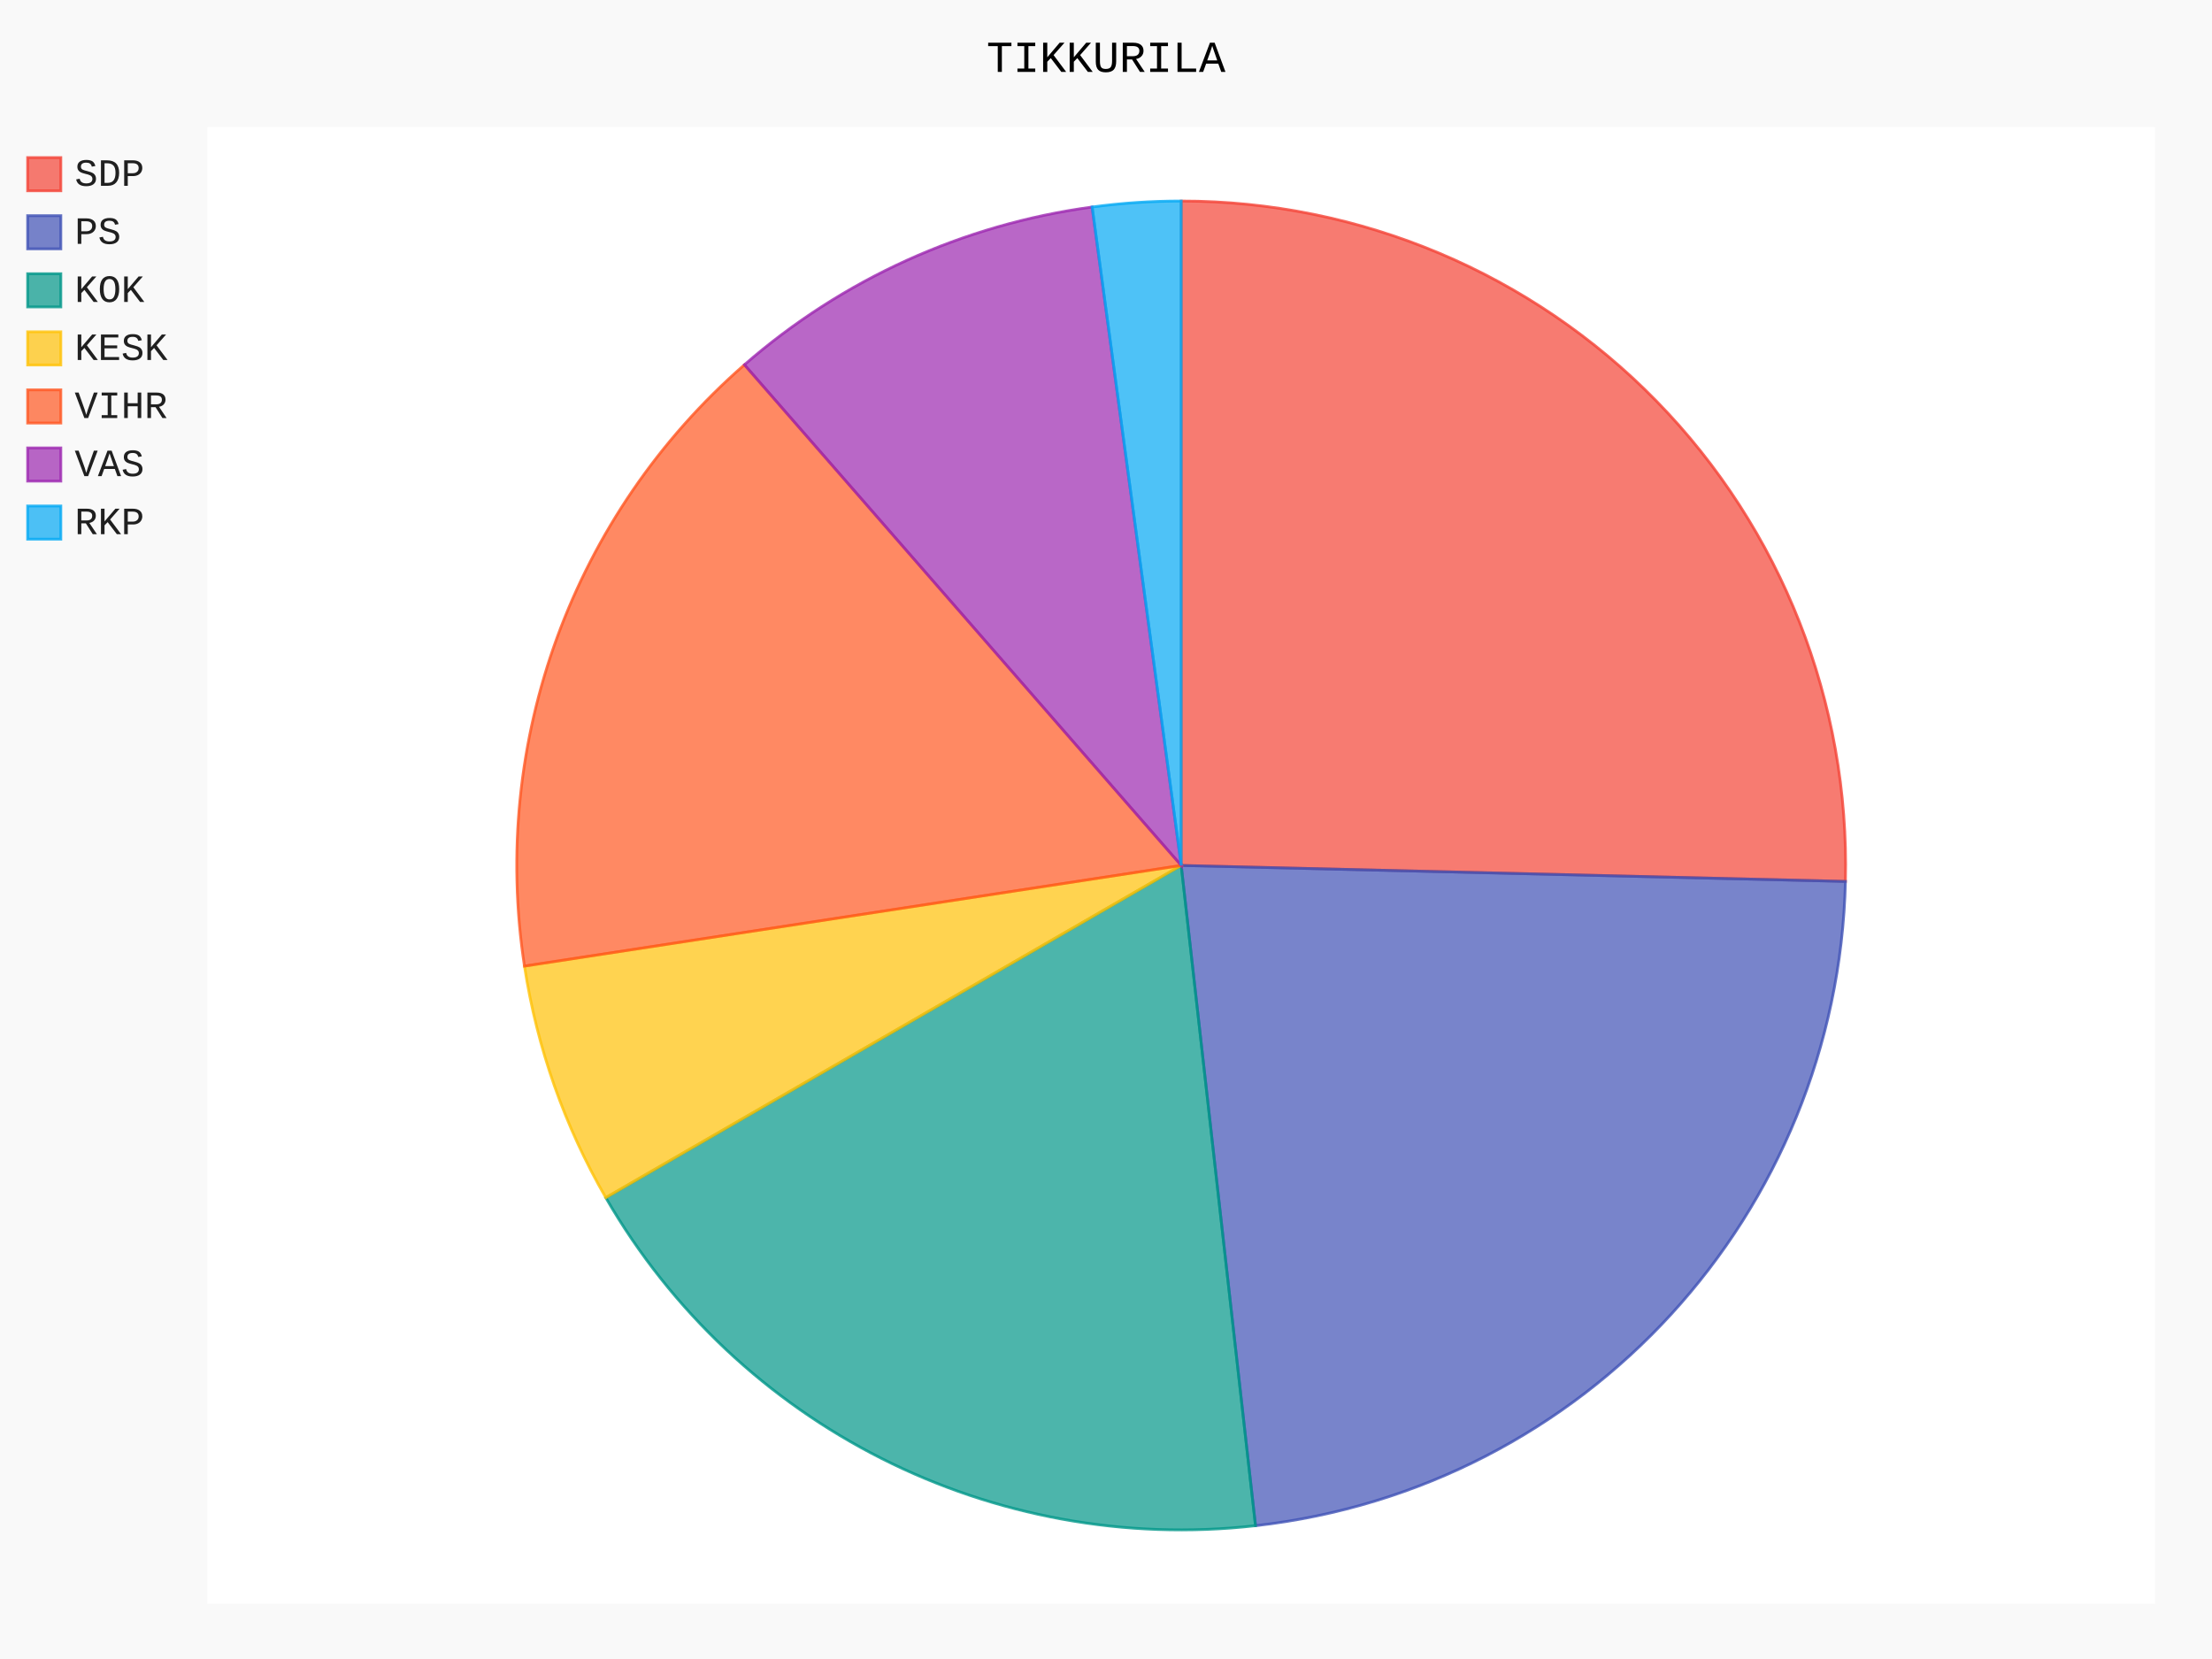
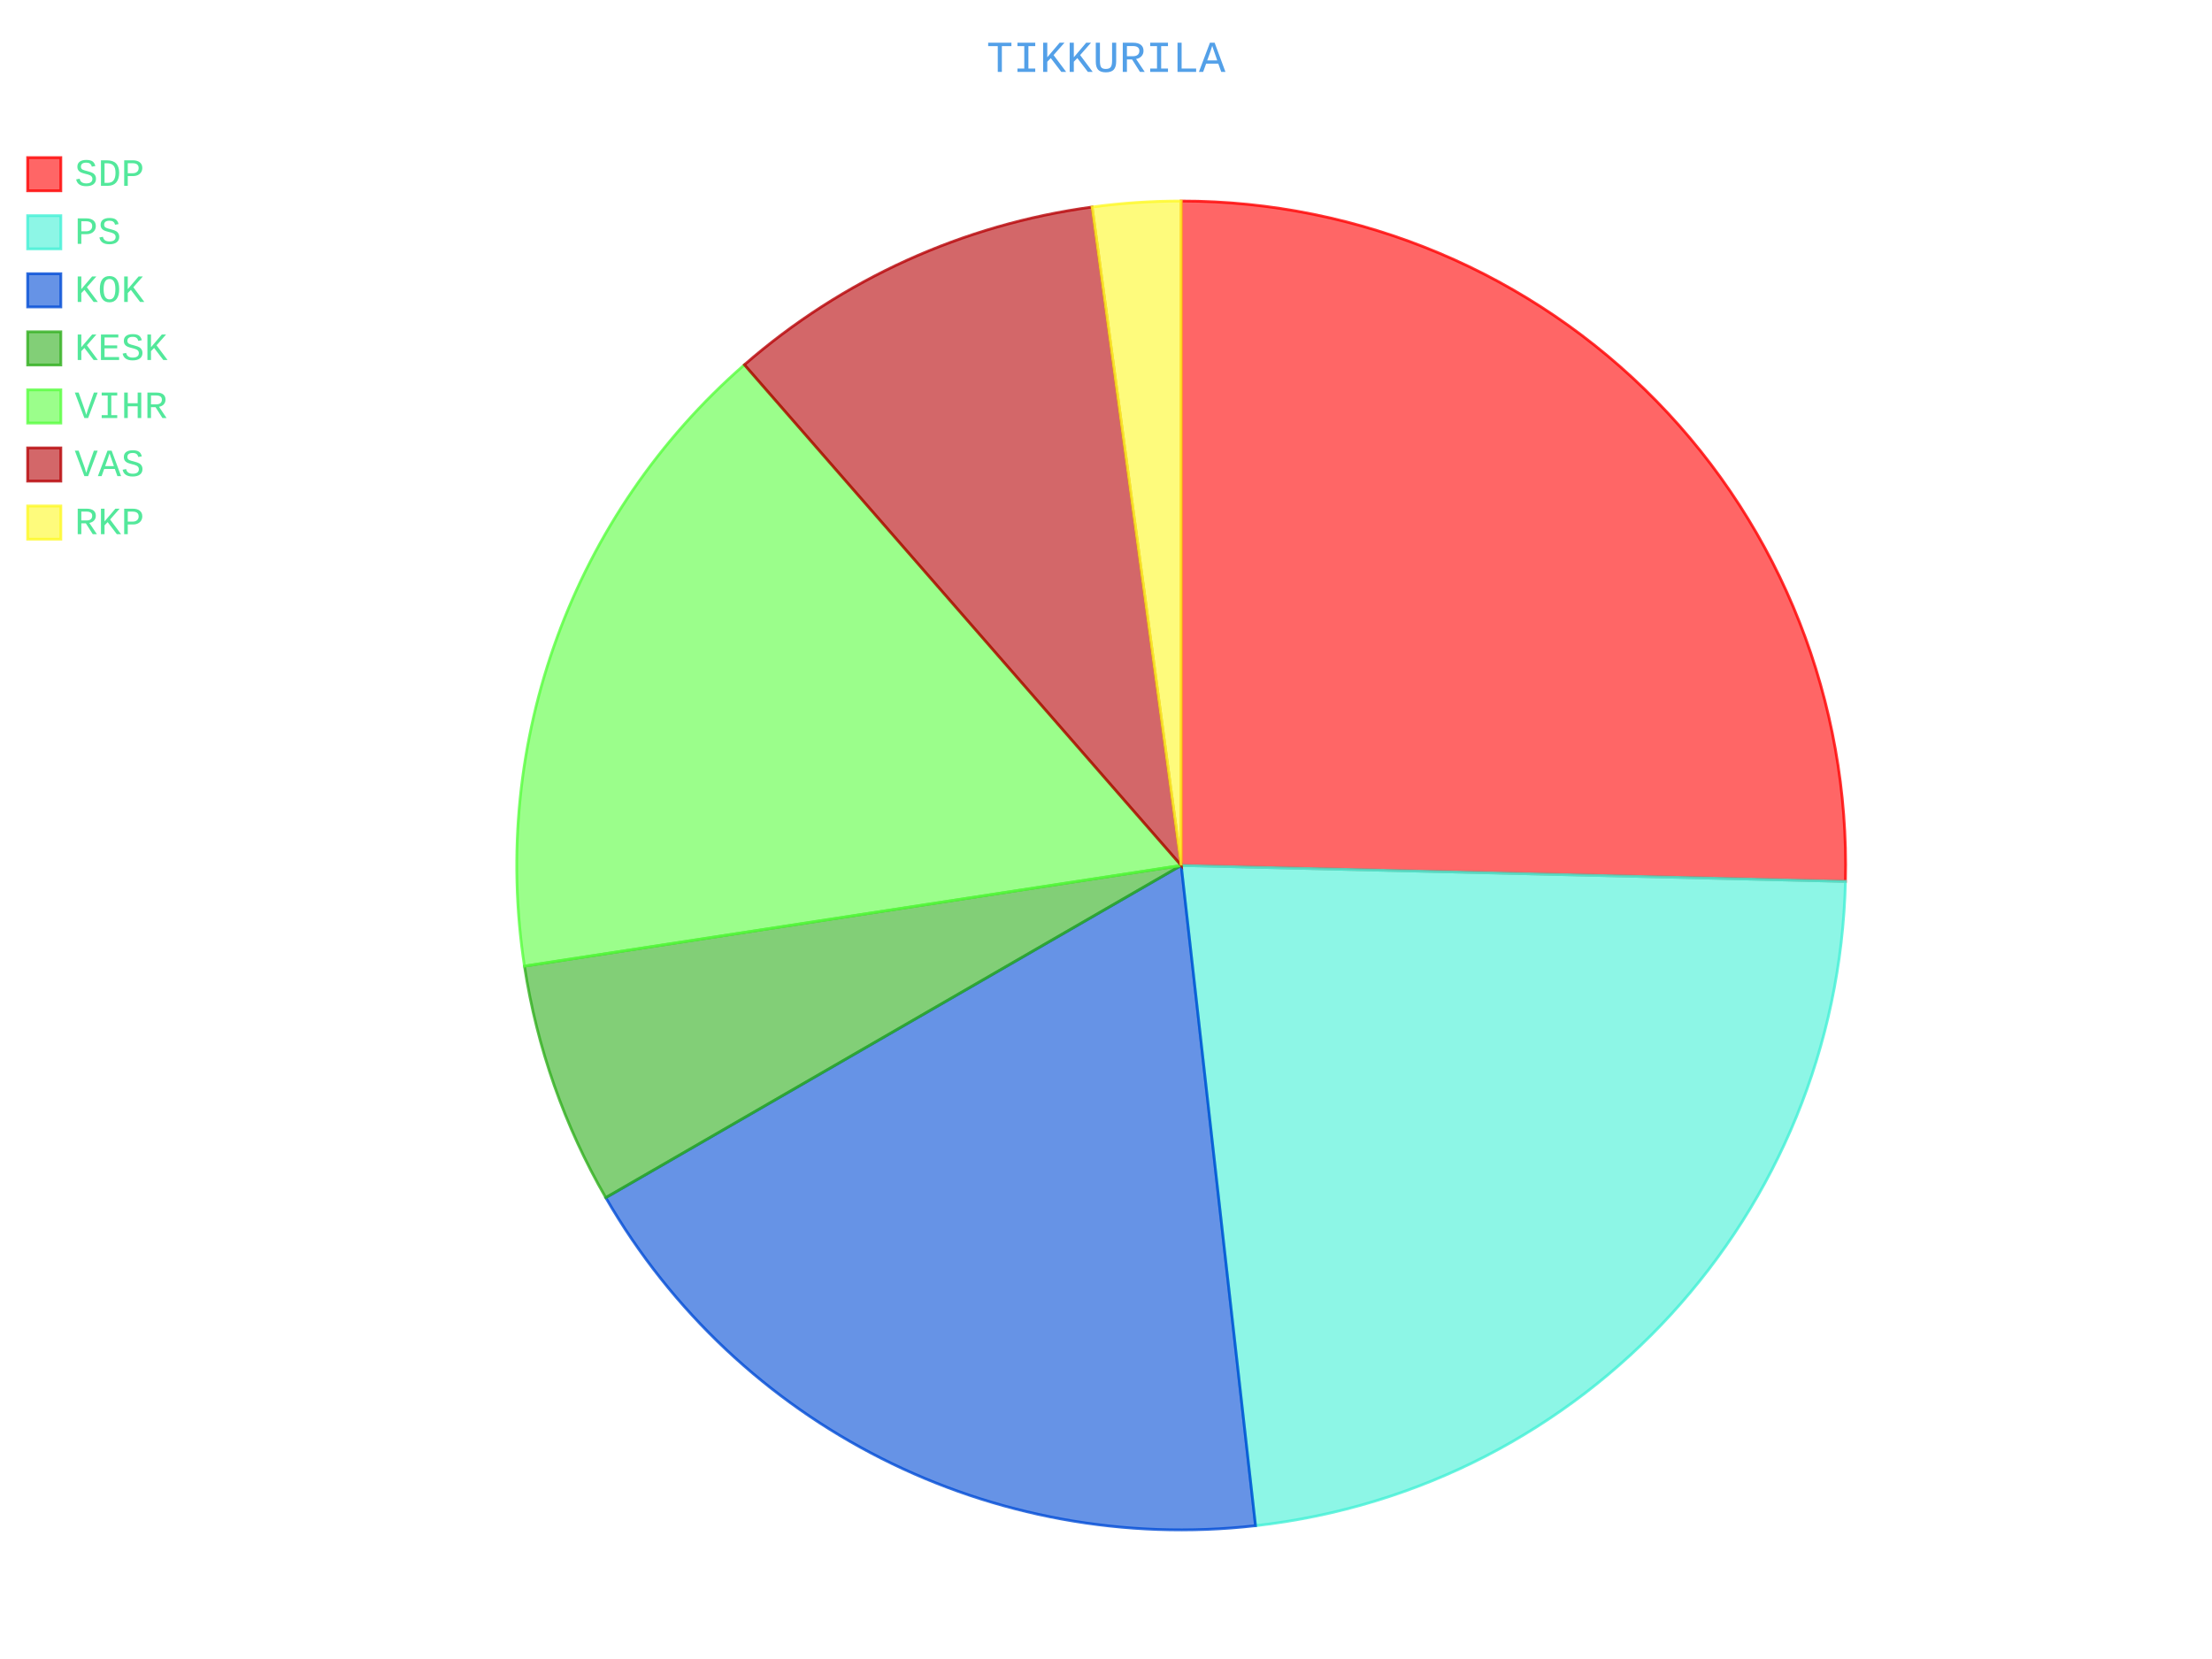
- <svg xmlns="http://www.w3.org/2000/svg" class="pygal-chart" id="chart-c3140755-5e33-45c1-9b1f-f150e1628ac5" viewBox="0 0 800 600">
+ <svg xmlns="http://www.w3.org/2000/svg" class="pygal-chart" id="chart-c2ae5971-0eb5-4993-8fc5-0992f434d7e2" viewBox="0 0 800 600">
  <defs>
-     <style type="text/css">#chart-c3140755-5e33-45c1-9b1f-f150e1628ac5{-webkit-user-select:none;-webkit-font-smoothing:antialiased;font-family:Consolas,"Liberation Mono",Menlo,Courier,monospace}#chart-c3140755-5e33-45c1-9b1f-f150e1628ac5 .title{font-family:Consolas,"Liberation Mono",Menlo,Courier,monospace;font-size:16px}#chart-c3140755-5e33-45c1-9b1f-f150e1628ac5 .legends .legend text{font-family:Consolas,"Liberation Mono",Menlo,Courier,monospace;font-size:14px}#chart-c3140755-5e33-45c1-9b1f-f150e1628ac5 .axis text{font-family:Consolas,"Liberation Mono",Menlo,Courier,monospace;font-size:10px}#chart-c3140755-5e33-45c1-9b1f-f150e1628ac5 .axis text.major{font-family:Consolas,"Liberation Mono",Menlo,Courier,monospace;font-size:10px}#chart-c3140755-5e33-45c1-9b1f-f150e1628ac5 .text-overlay text.value{font-family:Consolas,"Liberation Mono",Menlo,Courier,monospace;font-size:16px}#chart-c3140755-5e33-45c1-9b1f-f150e1628ac5 .text-overlay text.label{font-family:Consolas,"Liberation Mono",Menlo,Courier,monospace;font-size:10px}#chart-c3140755-5e33-45c1-9b1f-f150e1628ac5 .tooltip{font-family:Consolas,"Liberation Mono",Menlo,Courier,monospace;font-size:14px}#chart-c3140755-5e33-45c1-9b1f-f150e1628ac5 text.no_data{font-family:Consolas,"Liberation Mono",Menlo,Courier,monospace;font-size:64px}
- #chart-c3140755-5e33-45c1-9b1f-f150e1628ac5{background-color:rgba(249,249,249,1)}#chart-c3140755-5e33-45c1-9b1f-f150e1628ac5 path,#chart-c3140755-5e33-45c1-9b1f-f150e1628ac5 line,#chart-c3140755-5e33-45c1-9b1f-f150e1628ac5 rect,#chart-c3140755-5e33-45c1-9b1f-f150e1628ac5 circle{-webkit-transition:150ms;-moz-transition:150ms;transition:150ms}#chart-c3140755-5e33-45c1-9b1f-f150e1628ac5 .graph &gt; .background{fill:rgba(249,249,249,1)}#chart-c3140755-5e33-45c1-9b1f-f150e1628ac5 .plot &gt; .background{fill:rgba(255,255,255,1)}#chart-c3140755-5e33-45c1-9b1f-f150e1628ac5 .graph{fill:rgba(0,0,0,.87)}#chart-c3140755-5e33-45c1-9b1f-f150e1628ac5 text.no_data{fill:rgba(0,0,0,1)}#chart-c3140755-5e33-45c1-9b1f-f150e1628ac5 .title{fill:rgba(0,0,0,1)}#chart-c3140755-5e33-45c1-9b1f-f150e1628ac5 .legends .legend text{fill:rgba(0,0,0,.87)}#chart-c3140755-5e33-45c1-9b1f-f150e1628ac5 .legends .legend:hover text{fill:rgba(0,0,0,1)}#chart-c3140755-5e33-45c1-9b1f-f150e1628ac5 .axis .line{stroke:rgba(0,0,0,1)}#chart-c3140755-5e33-45c1-9b1f-f150e1628ac5 .axis .guide.line{stroke:rgba(0,0,0,.54)}#chart-c3140755-5e33-45c1-9b1f-f150e1628ac5 .axis .major.line{stroke:rgba(0,0,0,.87)}#chart-c3140755-5e33-45c1-9b1f-f150e1628ac5 .axis text.major{fill:rgba(0,0,0,1)}#chart-c3140755-5e33-45c1-9b1f-f150e1628ac5 .axis.y .guides:hover .guide.line,#chart-c3140755-5e33-45c1-9b1f-f150e1628ac5 .line-graph .axis.x .guides:hover .guide.line,#chart-c3140755-5e33-45c1-9b1f-f150e1628ac5 .stackedline-graph .axis.x .guides:hover .guide.line,#chart-c3140755-5e33-45c1-9b1f-f150e1628ac5 .xy-graph .axis.x .guides:hover .guide.line{stroke:rgba(0,0,0,1)}#chart-c3140755-5e33-45c1-9b1f-f150e1628ac5 .axis .guides:hover text{fill:rgba(0,0,0,1)}#chart-c3140755-5e33-45c1-9b1f-f150e1628ac5 .reactive{fill-opacity:.7;stroke-opacity:.8}#chart-c3140755-5e33-45c1-9b1f-f150e1628ac5 .ci{stroke:rgba(0,0,0,.87)}#chart-c3140755-5e33-45c1-9b1f-f150e1628ac5 .reactive.active,#chart-c3140755-5e33-45c1-9b1f-f150e1628ac5 .active .reactive{fill-opacity:.8;stroke-opacity:.9;stroke-width:4}#chart-c3140755-5e33-45c1-9b1f-f150e1628ac5 .ci .reactive.active{stroke-width:1.5}#chart-c3140755-5e33-45c1-9b1f-f150e1628ac5 .series text{fill:rgba(0,0,0,1)}#chart-c3140755-5e33-45c1-9b1f-f150e1628ac5 .tooltip rect{fill:rgba(255,255,255,1);stroke:rgba(0,0,0,1);-webkit-transition:opacity 150ms;-moz-transition:opacity 150ms;transition:opacity 150ms}#chart-c3140755-5e33-45c1-9b1f-f150e1628ac5 .tooltip .label{fill:rgba(0,0,0,.87)}#chart-c3140755-5e33-45c1-9b1f-f150e1628ac5 .tooltip .label{fill:rgba(0,0,0,.87)}#chart-c3140755-5e33-45c1-9b1f-f150e1628ac5 .tooltip .legend{font-size:.8em;fill:rgba(0,0,0,.54)}#chart-c3140755-5e33-45c1-9b1f-f150e1628ac5 .tooltip .x_label{font-size:.6em;fill:rgba(0,0,0,1)}#chart-c3140755-5e33-45c1-9b1f-f150e1628ac5 .tooltip .xlink{font-size:.5em;text-decoration:underline}#chart-c3140755-5e33-45c1-9b1f-f150e1628ac5 .tooltip .value{font-size:1.5em}#chart-c3140755-5e33-45c1-9b1f-f150e1628ac5 .bound{font-size:.5em}#chart-c3140755-5e33-45c1-9b1f-f150e1628ac5 .max-value{font-size:.75em;fill:rgba(0,0,0,.54)}#chart-c3140755-5e33-45c1-9b1f-f150e1628ac5 .map-element{fill:rgba(255,255,255,1);stroke:rgba(0,0,0,.54) !important}#chart-c3140755-5e33-45c1-9b1f-f150e1628ac5 .map-element .reactive{fill-opacity:inherit;stroke-opacity:inherit}#chart-c3140755-5e33-45c1-9b1f-f150e1628ac5 .color-0,#chart-c3140755-5e33-45c1-9b1f-f150e1628ac5 .color-0 a:visited{stroke:#F44336;fill:#F44336}#chart-c3140755-5e33-45c1-9b1f-f150e1628ac5 .color-1,#chart-c3140755-5e33-45c1-9b1f-f150e1628ac5 .color-1 a:visited{stroke:#3F51B5;fill:#3F51B5}#chart-c3140755-5e33-45c1-9b1f-f150e1628ac5 .color-2,#chart-c3140755-5e33-45c1-9b1f-f150e1628ac5 .color-2 a:visited{stroke:#009688;fill:#009688}#chart-c3140755-5e33-45c1-9b1f-f150e1628ac5 .color-3,#chart-c3140755-5e33-45c1-9b1f-f150e1628ac5 .color-3 a:visited{stroke:#FFC107;fill:#FFC107}#chart-c3140755-5e33-45c1-9b1f-f150e1628ac5 .color-4,#chart-c3140755-5e33-45c1-9b1f-f150e1628ac5 .color-4 a:visited{stroke:#FF5722;fill:#FF5722}#chart-c3140755-5e33-45c1-9b1f-f150e1628ac5 .color-5,#chart-c3140755-5e33-45c1-9b1f-f150e1628ac5 .color-5 a:visited{stroke:#9C27B0;fill:#9C27B0}#chart-c3140755-5e33-45c1-9b1f-f150e1628ac5 .color-6,#chart-c3140755-5e33-45c1-9b1f-f150e1628ac5 .color-6 a:visited{stroke:#03A9F4;fill:#03A9F4}#chart-c3140755-5e33-45c1-9b1f-f150e1628ac5 .text-overlay .color-0 text{fill:black}#chart-c3140755-5e33-45c1-9b1f-f150e1628ac5 .text-overlay .color-1 text{fill:black}#chart-c3140755-5e33-45c1-9b1f-f150e1628ac5 .text-overlay .color-2 text{fill:black}#chart-c3140755-5e33-45c1-9b1f-f150e1628ac5 .text-overlay .color-3 text{fill:black}#chart-c3140755-5e33-45c1-9b1f-f150e1628ac5 .text-overlay .color-4 text{fill:black}#chart-c3140755-5e33-45c1-9b1f-f150e1628ac5 .text-overlay .color-5 text{fill:black}#chart-c3140755-5e33-45c1-9b1f-f150e1628ac5 .text-overlay .color-6 text{fill:black}
- #chart-c3140755-5e33-45c1-9b1f-f150e1628ac5 text.no_data{text-anchor:middle}#chart-c3140755-5e33-45c1-9b1f-f150e1628ac5 .guide.line{fill:none}#chart-c3140755-5e33-45c1-9b1f-f150e1628ac5 .centered{text-anchor:middle}#chart-c3140755-5e33-45c1-9b1f-f150e1628ac5 .title{text-anchor:middle}#chart-c3140755-5e33-45c1-9b1f-f150e1628ac5 .legends .legend text{fill-opacity:1}#chart-c3140755-5e33-45c1-9b1f-f150e1628ac5 .axis.x text{text-anchor:middle}#chart-c3140755-5e33-45c1-9b1f-f150e1628ac5 .axis.x:not(.web) text[transform]{text-anchor:start}#chart-c3140755-5e33-45c1-9b1f-f150e1628ac5 .axis.x:not(.web) text[transform].backwards{text-anchor:end}#chart-c3140755-5e33-45c1-9b1f-f150e1628ac5 .axis.y text{text-anchor:end}#chart-c3140755-5e33-45c1-9b1f-f150e1628ac5 .axis.y text[transform].backwards{text-anchor:start}#chart-c3140755-5e33-45c1-9b1f-f150e1628ac5 .axis.y2 text{text-anchor:start}#chart-c3140755-5e33-45c1-9b1f-f150e1628ac5 .axis.y2 text[transform].backwards{text-anchor:end}#chart-c3140755-5e33-45c1-9b1f-f150e1628ac5 .axis .guide.line{stroke-dasharray:4,4}#chart-c3140755-5e33-45c1-9b1f-f150e1628ac5 .axis .major.guide.line{stroke-dasharray:6,6}#chart-c3140755-5e33-45c1-9b1f-f150e1628ac5 .horizontal .axis.y .guide.line,#chart-c3140755-5e33-45c1-9b1f-f150e1628ac5 .horizontal .axis.y2 .guide.line,#chart-c3140755-5e33-45c1-9b1f-f150e1628ac5 .vertical .axis.x .guide.line{opacity:0}#chart-c3140755-5e33-45c1-9b1f-f150e1628ac5 .horizontal .axis.always_show .guide.line,#chart-c3140755-5e33-45c1-9b1f-f150e1628ac5 .vertical .axis.always_show .guide.line{opacity:1 !important}#chart-c3140755-5e33-45c1-9b1f-f150e1628ac5 .axis.y .guides:hover .guide.line,#chart-c3140755-5e33-45c1-9b1f-f150e1628ac5 .axis.y2 .guides:hover .guide.line,#chart-c3140755-5e33-45c1-9b1f-f150e1628ac5 .axis.x .guides:hover .guide.line{opacity:1}#chart-c3140755-5e33-45c1-9b1f-f150e1628ac5 .axis .guides:hover text{opacity:1}#chart-c3140755-5e33-45c1-9b1f-f150e1628ac5 .nofill{fill:none}#chart-c3140755-5e33-45c1-9b1f-f150e1628ac5 .subtle-fill{fill-opacity:.2}#chart-c3140755-5e33-45c1-9b1f-f150e1628ac5 .dot{stroke-width:1px;fill-opacity:1}#chart-c3140755-5e33-45c1-9b1f-f150e1628ac5 .dot.active{stroke-width:5px}#chart-c3140755-5e33-45c1-9b1f-f150e1628ac5 .dot.negative{fill:transparent}#chart-c3140755-5e33-45c1-9b1f-f150e1628ac5 text,#chart-c3140755-5e33-45c1-9b1f-f150e1628ac5 tspan{stroke:none !important}#chart-c3140755-5e33-45c1-9b1f-f150e1628ac5 .series text.active{opacity:1}#chart-c3140755-5e33-45c1-9b1f-f150e1628ac5 .tooltip rect{fill-opacity:.95;stroke-width:.5}#chart-c3140755-5e33-45c1-9b1f-f150e1628ac5 .tooltip text{fill-opacity:1}#chart-c3140755-5e33-45c1-9b1f-f150e1628ac5 .showable{visibility:hidden}#chart-c3140755-5e33-45c1-9b1f-f150e1628ac5 .showable.shown{visibility:visible}#chart-c3140755-5e33-45c1-9b1f-f150e1628ac5 .gauge-background{fill:rgba(229,229,229,1);stroke:none}#chart-c3140755-5e33-45c1-9b1f-f150e1628ac5 .bg-lines{stroke:rgba(249,249,249,1);stroke-width:2px}</style>
+     <style type="text/css">#chart-c2ae5971-0eb5-4993-8fc5-0992f434d7e2{-webkit-user-select:none;-webkit-font-smoothing:antialiased;font-family:Consolas,"Liberation Mono",Menlo,Courier,monospace}#chart-c2ae5971-0eb5-4993-8fc5-0992f434d7e2 .title{font-family:Consolas,"Liberation Mono",Menlo,Courier,monospace;font-size:16px}#chart-c2ae5971-0eb5-4993-8fc5-0992f434d7e2 .legends .legend text{font-family:Consolas,"Liberation Mono",Menlo,Courier,monospace;font-size:14px}#chart-c2ae5971-0eb5-4993-8fc5-0992f434d7e2 .axis text{font-family:Consolas,"Liberation Mono",Menlo,Courier,monospace;font-size:10px}#chart-c2ae5971-0eb5-4993-8fc5-0992f434d7e2 .axis text.major{font-family:Consolas,"Liberation Mono",Menlo,Courier,monospace;font-size:10px}#chart-c2ae5971-0eb5-4993-8fc5-0992f434d7e2 .text-overlay text.value{font-family:Consolas,"Liberation Mono",Menlo,Courier,monospace;font-size:16px}#chart-c2ae5971-0eb5-4993-8fc5-0992f434d7e2 .text-overlay text.label{font-family:Consolas,"Liberation Mono",Menlo,Courier,monospace;font-size:10px}#chart-c2ae5971-0eb5-4993-8fc5-0992f434d7e2 .tooltip{font-family:Consolas,"Liberation Mono",Menlo,Courier,monospace;font-size:14px}#chart-c2ae5971-0eb5-4993-8fc5-0992f434d7e2 text.no_data{font-family:Consolas,"Liberation Mono",Menlo,Courier,monospace;font-size:64px}
+ #chart-c2ae5971-0eb5-4993-8fc5-0992f434d7e2{background-color:transparent}#chart-c2ae5971-0eb5-4993-8fc5-0992f434d7e2 path,#chart-c2ae5971-0eb5-4993-8fc5-0992f434d7e2 line,#chart-c2ae5971-0eb5-4993-8fc5-0992f434d7e2 rect,#chart-c2ae5971-0eb5-4993-8fc5-0992f434d7e2 circle{-webkit-transition:1000ms ease-in;-moz-transition:1000ms ease-in;transition:1000ms ease-in}#chart-c2ae5971-0eb5-4993-8fc5-0992f434d7e2 .graph &gt; .background{fill:transparent}#chart-c2ae5971-0eb5-4993-8fc5-0992f434d7e2 .plot &gt; .background{fill:transparent}#chart-c2ae5971-0eb5-4993-8fc5-0992f434d7e2 .graph{fill:#53E89B}#chart-c2ae5971-0eb5-4993-8fc5-0992f434d7e2 text.no_data{fill:#53A0E8}#chart-c2ae5971-0eb5-4993-8fc5-0992f434d7e2 .title{fill:#53A0E8}#chart-c2ae5971-0eb5-4993-8fc5-0992f434d7e2 .legends .legend text{fill:#53E89B}#chart-c2ae5971-0eb5-4993-8fc5-0992f434d7e2 .legends .legend:hover text{fill:#53A0E8}#chart-c2ae5971-0eb5-4993-8fc5-0992f434d7e2 .axis .line{stroke:#53A0E8}#chart-c2ae5971-0eb5-4993-8fc5-0992f434d7e2 .axis .guide.line{stroke:#630C0D}#chart-c2ae5971-0eb5-4993-8fc5-0992f434d7e2 .axis .major.line{stroke:#53E89B}#chart-c2ae5971-0eb5-4993-8fc5-0992f434d7e2 .axis text.major{fill:#53A0E8}#chart-c2ae5971-0eb5-4993-8fc5-0992f434d7e2 .axis.y .guides:hover .guide.line,#chart-c2ae5971-0eb5-4993-8fc5-0992f434d7e2 .line-graph .axis.x .guides:hover .guide.line,#chart-c2ae5971-0eb5-4993-8fc5-0992f434d7e2 .stackedline-graph .axis.x .guides:hover .guide.line,#chart-c2ae5971-0eb5-4993-8fc5-0992f434d7e2 .xy-graph .axis.x .guides:hover .guide.line{stroke:#53A0E8}#chart-c2ae5971-0eb5-4993-8fc5-0992f434d7e2 .axis .guides:hover text{fill:#53A0E8}#chart-c2ae5971-0eb5-4993-8fc5-0992f434d7e2 .reactive{fill-opacity:.6;stroke-opacity:.8}#chart-c2ae5971-0eb5-4993-8fc5-0992f434d7e2 .ci{stroke:#53E89B}#chart-c2ae5971-0eb5-4993-8fc5-0992f434d7e2 .reactive.active,#chart-c2ae5971-0eb5-4993-8fc5-0992f434d7e2 .active .reactive{fill-opacity:.9;stroke-opacity:.9;stroke-width:4}#chart-c2ae5971-0eb5-4993-8fc5-0992f434d7e2 .ci .reactive.active{stroke-width:1.5}#chart-c2ae5971-0eb5-4993-8fc5-0992f434d7e2 .series text{fill:#53A0E8}#chart-c2ae5971-0eb5-4993-8fc5-0992f434d7e2 .tooltip rect{fill:transparent;stroke:#53A0E8;-webkit-transition:opacity 1000ms ease-in;-moz-transition:opacity 1000ms ease-in;transition:opacity 1000ms ease-in}#chart-c2ae5971-0eb5-4993-8fc5-0992f434d7e2 .tooltip .label{fill:#53E89B}#chart-c2ae5971-0eb5-4993-8fc5-0992f434d7e2 .tooltip .label{fill:#53E89B}#chart-c2ae5971-0eb5-4993-8fc5-0992f434d7e2 .tooltip .legend{font-size:.8em;fill:#630C0D}#chart-c2ae5971-0eb5-4993-8fc5-0992f434d7e2 .tooltip .x_label{font-size:.6em;fill:#53A0E8}#chart-c2ae5971-0eb5-4993-8fc5-0992f434d7e2 .tooltip .xlink{font-size:.5em;text-decoration:underline}#chart-c2ae5971-0eb5-4993-8fc5-0992f434d7e2 .tooltip .value{font-size:1.5em}#chart-c2ae5971-0eb5-4993-8fc5-0992f434d7e2 .bound{font-size:.5em}#chart-c2ae5971-0eb5-4993-8fc5-0992f434d7e2 .max-value{font-size:.75em;fill:#630C0D}#chart-c2ae5971-0eb5-4993-8fc5-0992f434d7e2 .map-element{fill:transparent;stroke:#630C0D !important}#chart-c2ae5971-0eb5-4993-8fc5-0992f434d7e2 .map-element .reactive{fill-opacity:inherit;stroke-opacity:inherit}#chart-c2ae5971-0eb5-4993-8fc5-0992f434d7e2 .color-0,#chart-c2ae5971-0eb5-4993-8fc5-0992f434d7e2 .color-0 a:visited{stroke:#ff0000;fill:#ff0000}#chart-c2ae5971-0eb5-4993-8fc5-0992f434d7e2 .color-1,#chart-c2ae5971-0eb5-4993-8fc5-0992f434d7e2 .color-1 a:visited{stroke:#42f0d6;fill:#42f0d6}#chart-c2ae5971-0eb5-4993-8fc5-0992f434d7e2 .color-2,#chart-c2ae5971-0eb5-4993-8fc5-0992f434d7e2 .color-2 a:visited{stroke:#004bd6;fill:#004bd6}#chart-c2ae5971-0eb5-4993-8fc5-0992f434d7e2 .color-3,#chart-c2ae5971-0eb5-4993-8fc5-0992f434d7e2 .color-3 a:visited{stroke:#30af1d;fill:#30af1d}#chart-c2ae5971-0eb5-4993-8fc5-0992f434d7e2 .color-4,#chart-c2ae5971-0eb5-4993-8fc5-0992f434d7e2 .color-4 a:visited{stroke:#58fd3f;fill:#58fd3f}#chart-c2ae5971-0eb5-4993-8fc5-0992f434d7e2 .color-5,#chart-c2ae5971-0eb5-4993-8fc5-0992f434d7e2 .color-5 a:visited{stroke:#b60205;fill:#b60205}#chart-c2ae5971-0eb5-4993-8fc5-0992f434d7e2 .color-6,#chart-c2ae5971-0eb5-4993-8fc5-0992f434d7e2 .color-6 a:visited{stroke:#fdf926;fill:#fdf926}#chart-c2ae5971-0eb5-4993-8fc5-0992f434d7e2 .text-overlay .color-0 text{fill:black}#chart-c2ae5971-0eb5-4993-8fc5-0992f434d7e2 .text-overlay .color-1 text{fill:black}#chart-c2ae5971-0eb5-4993-8fc5-0992f434d7e2 .text-overlay .color-2 text{fill:black}#chart-c2ae5971-0eb5-4993-8fc5-0992f434d7e2 .text-overlay .color-3 text{fill:black}#chart-c2ae5971-0eb5-4993-8fc5-0992f434d7e2 .text-overlay .color-4 text{fill:black}#chart-c2ae5971-0eb5-4993-8fc5-0992f434d7e2 .text-overlay .color-5 text{fill:black}#chart-c2ae5971-0eb5-4993-8fc5-0992f434d7e2 .text-overlay .color-6 text{fill:black}
+ #chart-c2ae5971-0eb5-4993-8fc5-0992f434d7e2 text.no_data{text-anchor:middle}#chart-c2ae5971-0eb5-4993-8fc5-0992f434d7e2 .guide.line{fill:none}#chart-c2ae5971-0eb5-4993-8fc5-0992f434d7e2 .centered{text-anchor:middle}#chart-c2ae5971-0eb5-4993-8fc5-0992f434d7e2 .title{text-anchor:middle}#chart-c2ae5971-0eb5-4993-8fc5-0992f434d7e2 .legends .legend text{fill-opacity:1}#chart-c2ae5971-0eb5-4993-8fc5-0992f434d7e2 .axis.x text{text-anchor:middle}#chart-c2ae5971-0eb5-4993-8fc5-0992f434d7e2 .axis.x:not(.web) text[transform]{text-anchor:start}#chart-c2ae5971-0eb5-4993-8fc5-0992f434d7e2 .axis.x:not(.web) text[transform].backwards{text-anchor:end}#chart-c2ae5971-0eb5-4993-8fc5-0992f434d7e2 .axis.y text{text-anchor:end}#chart-c2ae5971-0eb5-4993-8fc5-0992f434d7e2 .axis.y text[transform].backwards{text-anchor:start}#chart-c2ae5971-0eb5-4993-8fc5-0992f434d7e2 .axis.y2 text{text-anchor:start}#chart-c2ae5971-0eb5-4993-8fc5-0992f434d7e2 .axis.y2 text[transform].backwards{text-anchor:end}#chart-c2ae5971-0eb5-4993-8fc5-0992f434d7e2 .axis .guide.line{stroke-dasharray:4,4}#chart-c2ae5971-0eb5-4993-8fc5-0992f434d7e2 .axis .major.guide.line{stroke-dasharray:6,6}#chart-c2ae5971-0eb5-4993-8fc5-0992f434d7e2 .horizontal .axis.y .guide.line,#chart-c2ae5971-0eb5-4993-8fc5-0992f434d7e2 .horizontal .axis.y2 .guide.line,#chart-c2ae5971-0eb5-4993-8fc5-0992f434d7e2 .vertical .axis.x .guide.line{opacity:0}#chart-c2ae5971-0eb5-4993-8fc5-0992f434d7e2 .horizontal .axis.always_show .guide.line,#chart-c2ae5971-0eb5-4993-8fc5-0992f434d7e2 .vertical .axis.always_show .guide.line{opacity:1 !important}#chart-c2ae5971-0eb5-4993-8fc5-0992f434d7e2 .axis.y .guides:hover .guide.line,#chart-c2ae5971-0eb5-4993-8fc5-0992f434d7e2 .axis.y2 .guides:hover .guide.line,#chart-c2ae5971-0eb5-4993-8fc5-0992f434d7e2 .axis.x .guides:hover .guide.line{opacity:1}#chart-c2ae5971-0eb5-4993-8fc5-0992f434d7e2 .axis .guides:hover text{opacity:1}#chart-c2ae5971-0eb5-4993-8fc5-0992f434d7e2 .nofill{fill:none}#chart-c2ae5971-0eb5-4993-8fc5-0992f434d7e2 .subtle-fill{fill-opacity:.2}#chart-c2ae5971-0eb5-4993-8fc5-0992f434d7e2 .dot{stroke-width:1px;fill-opacity:1}#chart-c2ae5971-0eb5-4993-8fc5-0992f434d7e2 .dot.active{stroke-width:5px}#chart-c2ae5971-0eb5-4993-8fc5-0992f434d7e2 .dot.negative{fill:transparent}#chart-c2ae5971-0eb5-4993-8fc5-0992f434d7e2 text,#chart-c2ae5971-0eb5-4993-8fc5-0992f434d7e2 tspan{stroke:none !important}#chart-c2ae5971-0eb5-4993-8fc5-0992f434d7e2 .series text.active{opacity:1}#chart-c2ae5971-0eb5-4993-8fc5-0992f434d7e2 .tooltip rect{fill-opacity:.95;stroke-width:.5}#chart-c2ae5971-0eb5-4993-8fc5-0992f434d7e2 .tooltip text{fill-opacity:1}#chart-c2ae5971-0eb5-4993-8fc5-0992f434d7e2 .showable{visibility:hidden}#chart-c2ae5971-0eb5-4993-8fc5-0992f434d7e2 .showable.shown{visibility:visible}#chart-c2ae5971-0eb5-4993-8fc5-0992f434d7e2 .gauge-background{fill:rgba(229,229,229,1);stroke:none}#chart-c2ae5971-0eb5-4993-8fc5-0992f434d7e2 .bg-lines{stroke:transparent;stroke-width:2px}</style>
  </defs>
  <g class="graph pie-graph vertical">
    <rect class="background" height="600" width="800" x="0" y="0" />
    <g class="plot" transform="translate(75, 46)">
      <rect class="background" height="534" width="704.4" x="0" y="0" />
      <g class="series serie-0 color-0">
        <g class="slices">
          <g class="slice">
            <path class="slice reactive tooltip-trigger" d="M352.2 26.7 A240.3 240.3 0 0 1 592.431 272.771 L352.2 267 A0 0 0 0 0 352.2 267 z" />
          </g>
        </g>
      </g>
      <g class="series serie-1 color-1">
        <g class="slices">
          <g class="slice">
            <path class="slice reactive tooltip-trigger" d="M592.431 272.771 A240.3 240.3 0 0 1 379.078 505.792 L352.2 267 A0 0 0 0 0 352.2 267 z" />
          </g>
        </g>
      </g>
      <g class="series serie-2 color-2">
        <g class="slices">
          <g class="slice">
            <path class="slice reactive tooltip-trigger" d="M379.078 505.792 A240.3 240.3 0 0 1 144.094 387.15 L352.2 267 A0 0 0 0 0 352.2 267 z" />
          </g>
        </g>
      </g>
      <g class="series serie-3 color-3">
        <g class="slices">
          <g class="slice">
            <path class="slice reactive tooltip-trigger" d="M144.094 387.15 A240.3 240.3 0 0 1 114.675 303.413 L352.2 267 A0 0 0 0 0 352.2 267 z" />
          </g>
        </g>
      </g>
      <g class="series serie-4 color-4">
        <g class="slices">
          <g class="slice">
            <path class="slice reactive tooltip-trigger" d="M114.675 303.413 A240.3 240.3 0 0 1 194.23 85.921 L352.2 267 A0 0 0 0 0 352.2 267 z" />
          </g>
        </g>
      </g>
      <g class="series serie-5 color-5">
        <g class="slices">
          <g class="slice">
            <path class="slice reactive tooltip-trigger" d="M194.23 85.921 A240.3 240.3 0 0 1 319.976 28.87 L352.2 267 A0 0 0 0 0 352.2 267 z" />
          </g>
        </g>
      </g>
      <g class="series serie-6 color-6">
        <g class="slices">
          <g class="slice">
            <path class="slice reactive tooltip-trigger" d="M319.976 28.87 A240.3 240.3 0 0 1 352.2 26.7 L352.2 267 A0 0 0 0 0 352.2 267 z" />
          </g>
        </g>
      </g>
    </g>
    <g class="titles">
      <text class="title plot_title" x="400.0" y="26">TIKKURILA</text>
    </g>
    <g class="plot overlay" transform="translate(75, 46)">
      <g class="series serie-0 color-0" />
      <g class="series serie-1 color-1" />
      <g class="series serie-2 color-2" />
      <g class="series serie-3 color-3" />
      <g class="series serie-4 color-4" />
      <g class="series serie-5 color-5" />
      <g class="series serie-6 color-6" />
    </g>
    <g class="plot text-overlay" transform="translate(75, 46)">
      <g class="series serie-0 color-0" />
      <g class="series serie-1 color-1" />
      <g class="series serie-2 color-2" />
      <g class="series serie-3 color-3" />
      <g class="series serie-4 color-4" />
      <g class="series serie-5 color-5" />
      <g class="series serie-6 color-6" />
    </g>
    <g class="plot tooltip-overlay" transform="translate(75, 46)">
      <g class="tooltip" style="opacity: 0" transform="translate(0 0)">
        <rect class="tooltip-box" height="0" rx="0" ry="0" width="0" />
        <g class="text" />
      </g>
    </g>
    <g class="legends" transform="translate(10, 56)">
      <g class="legend reactive activate-serie" id="activate-serie-0">
        <rect class="color-0 reactive" height="12" width="12" x="0.0" y="1.0" />
        <text x="17.0" y="11.2">SDP</text>
      </g>
      <g class="legend reactive activate-serie" id="activate-serie-1">
        <rect class="color-1 reactive" height="12" width="12" x="0.0" y="22.0" />
        <text x="17.0" y="32.2">PS</text>
      </g>
      <g class="legend reactive activate-serie" id="activate-serie-2">
        <rect class="color-2 reactive" height="12" width="12" x="0.0" y="43.0" />
        <text x="17.0" y="53.2">KOK</text>
      </g>
      <g class="legend reactive activate-serie" id="activate-serie-3">
        <rect class="color-3 reactive" height="12" width="12" x="0.0" y="64.0" />
        <text x="17.0" y="74.2">KESK</text>
      </g>
      <g class="legend reactive activate-serie" id="activate-serie-4">
        <rect class="color-4 reactive" height="12" width="12" x="0.0" y="85.0" />
        <text x="17.0" y="95.2">VIHR</text>
      </g>
      <g class="legend reactive activate-serie" id="activate-serie-5">
        <rect class="color-5 reactive" height="12" width="12" x="0.0" y="106.0" />
        <text x="17.0" y="116.2">VAS</text>
      </g>
      <g class="legend reactive activate-serie" id="activate-serie-6">
        <rect class="color-6 reactive" height="12" width="12" x="0.0" y="127.0" />
        <text x="17.0" y="137.2">RKP</text>
      </g>
    </g>
    <g class="legends" transform="translate(790, 56)" />
  </g>
</svg>
